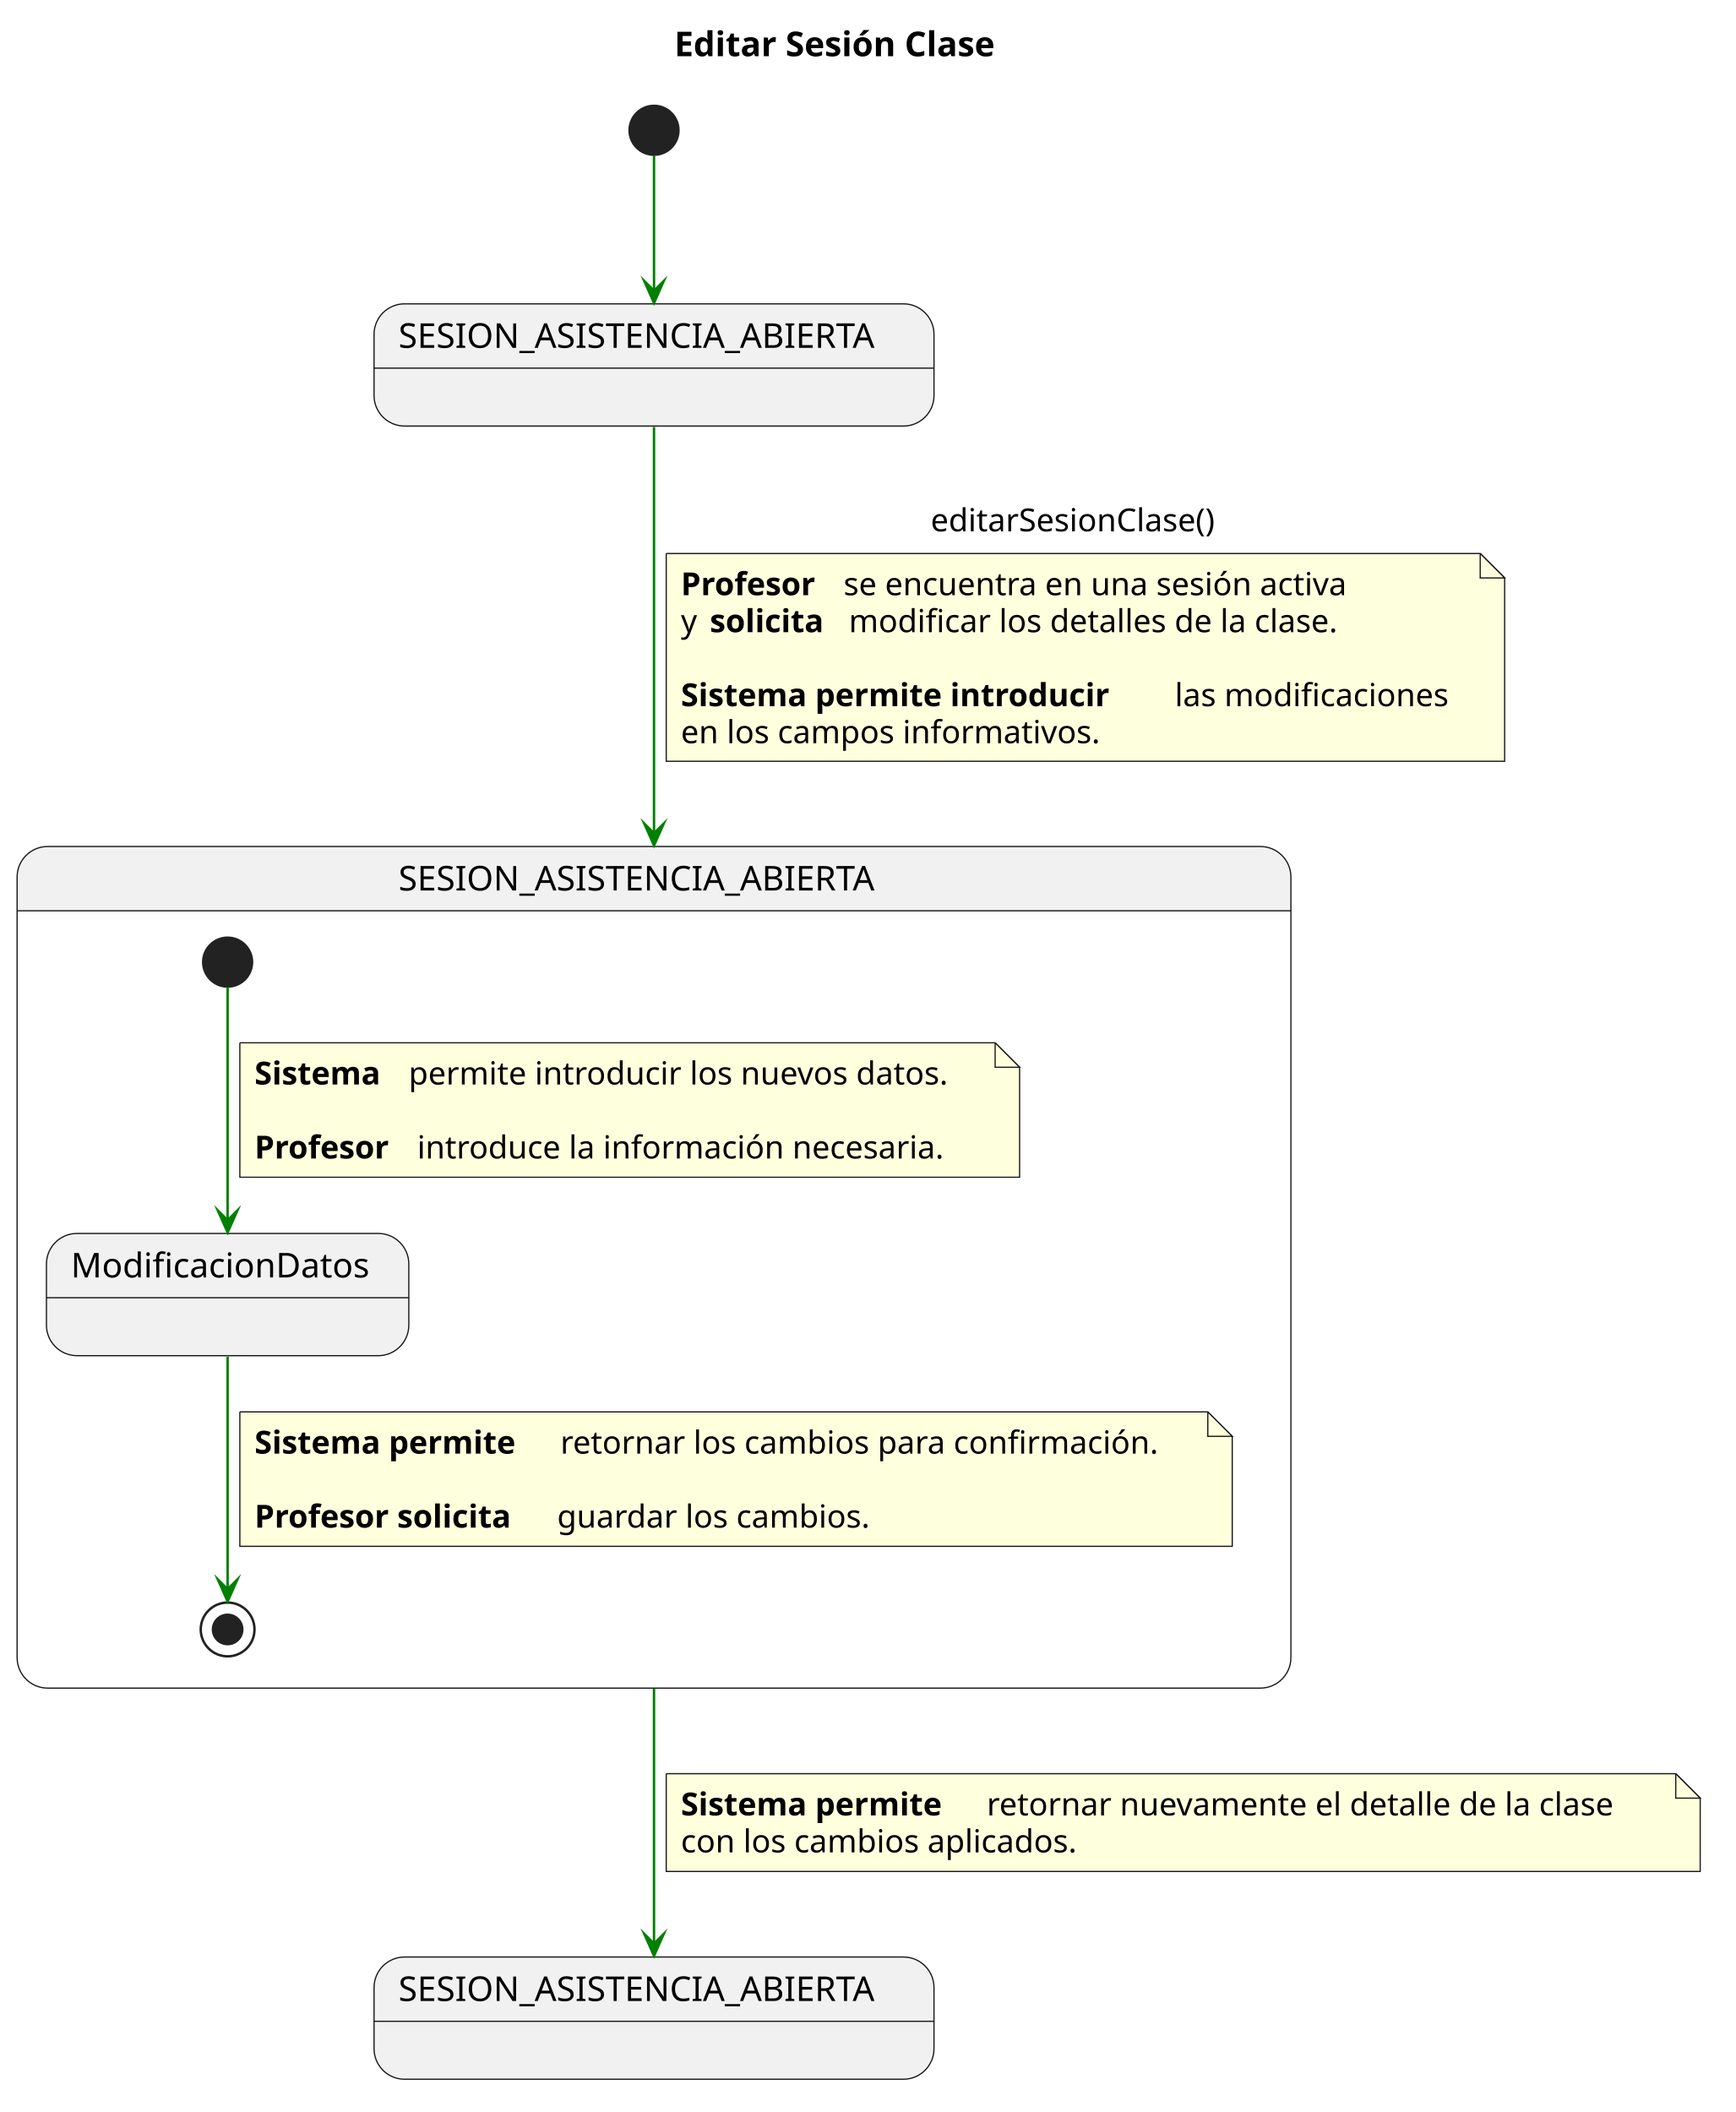
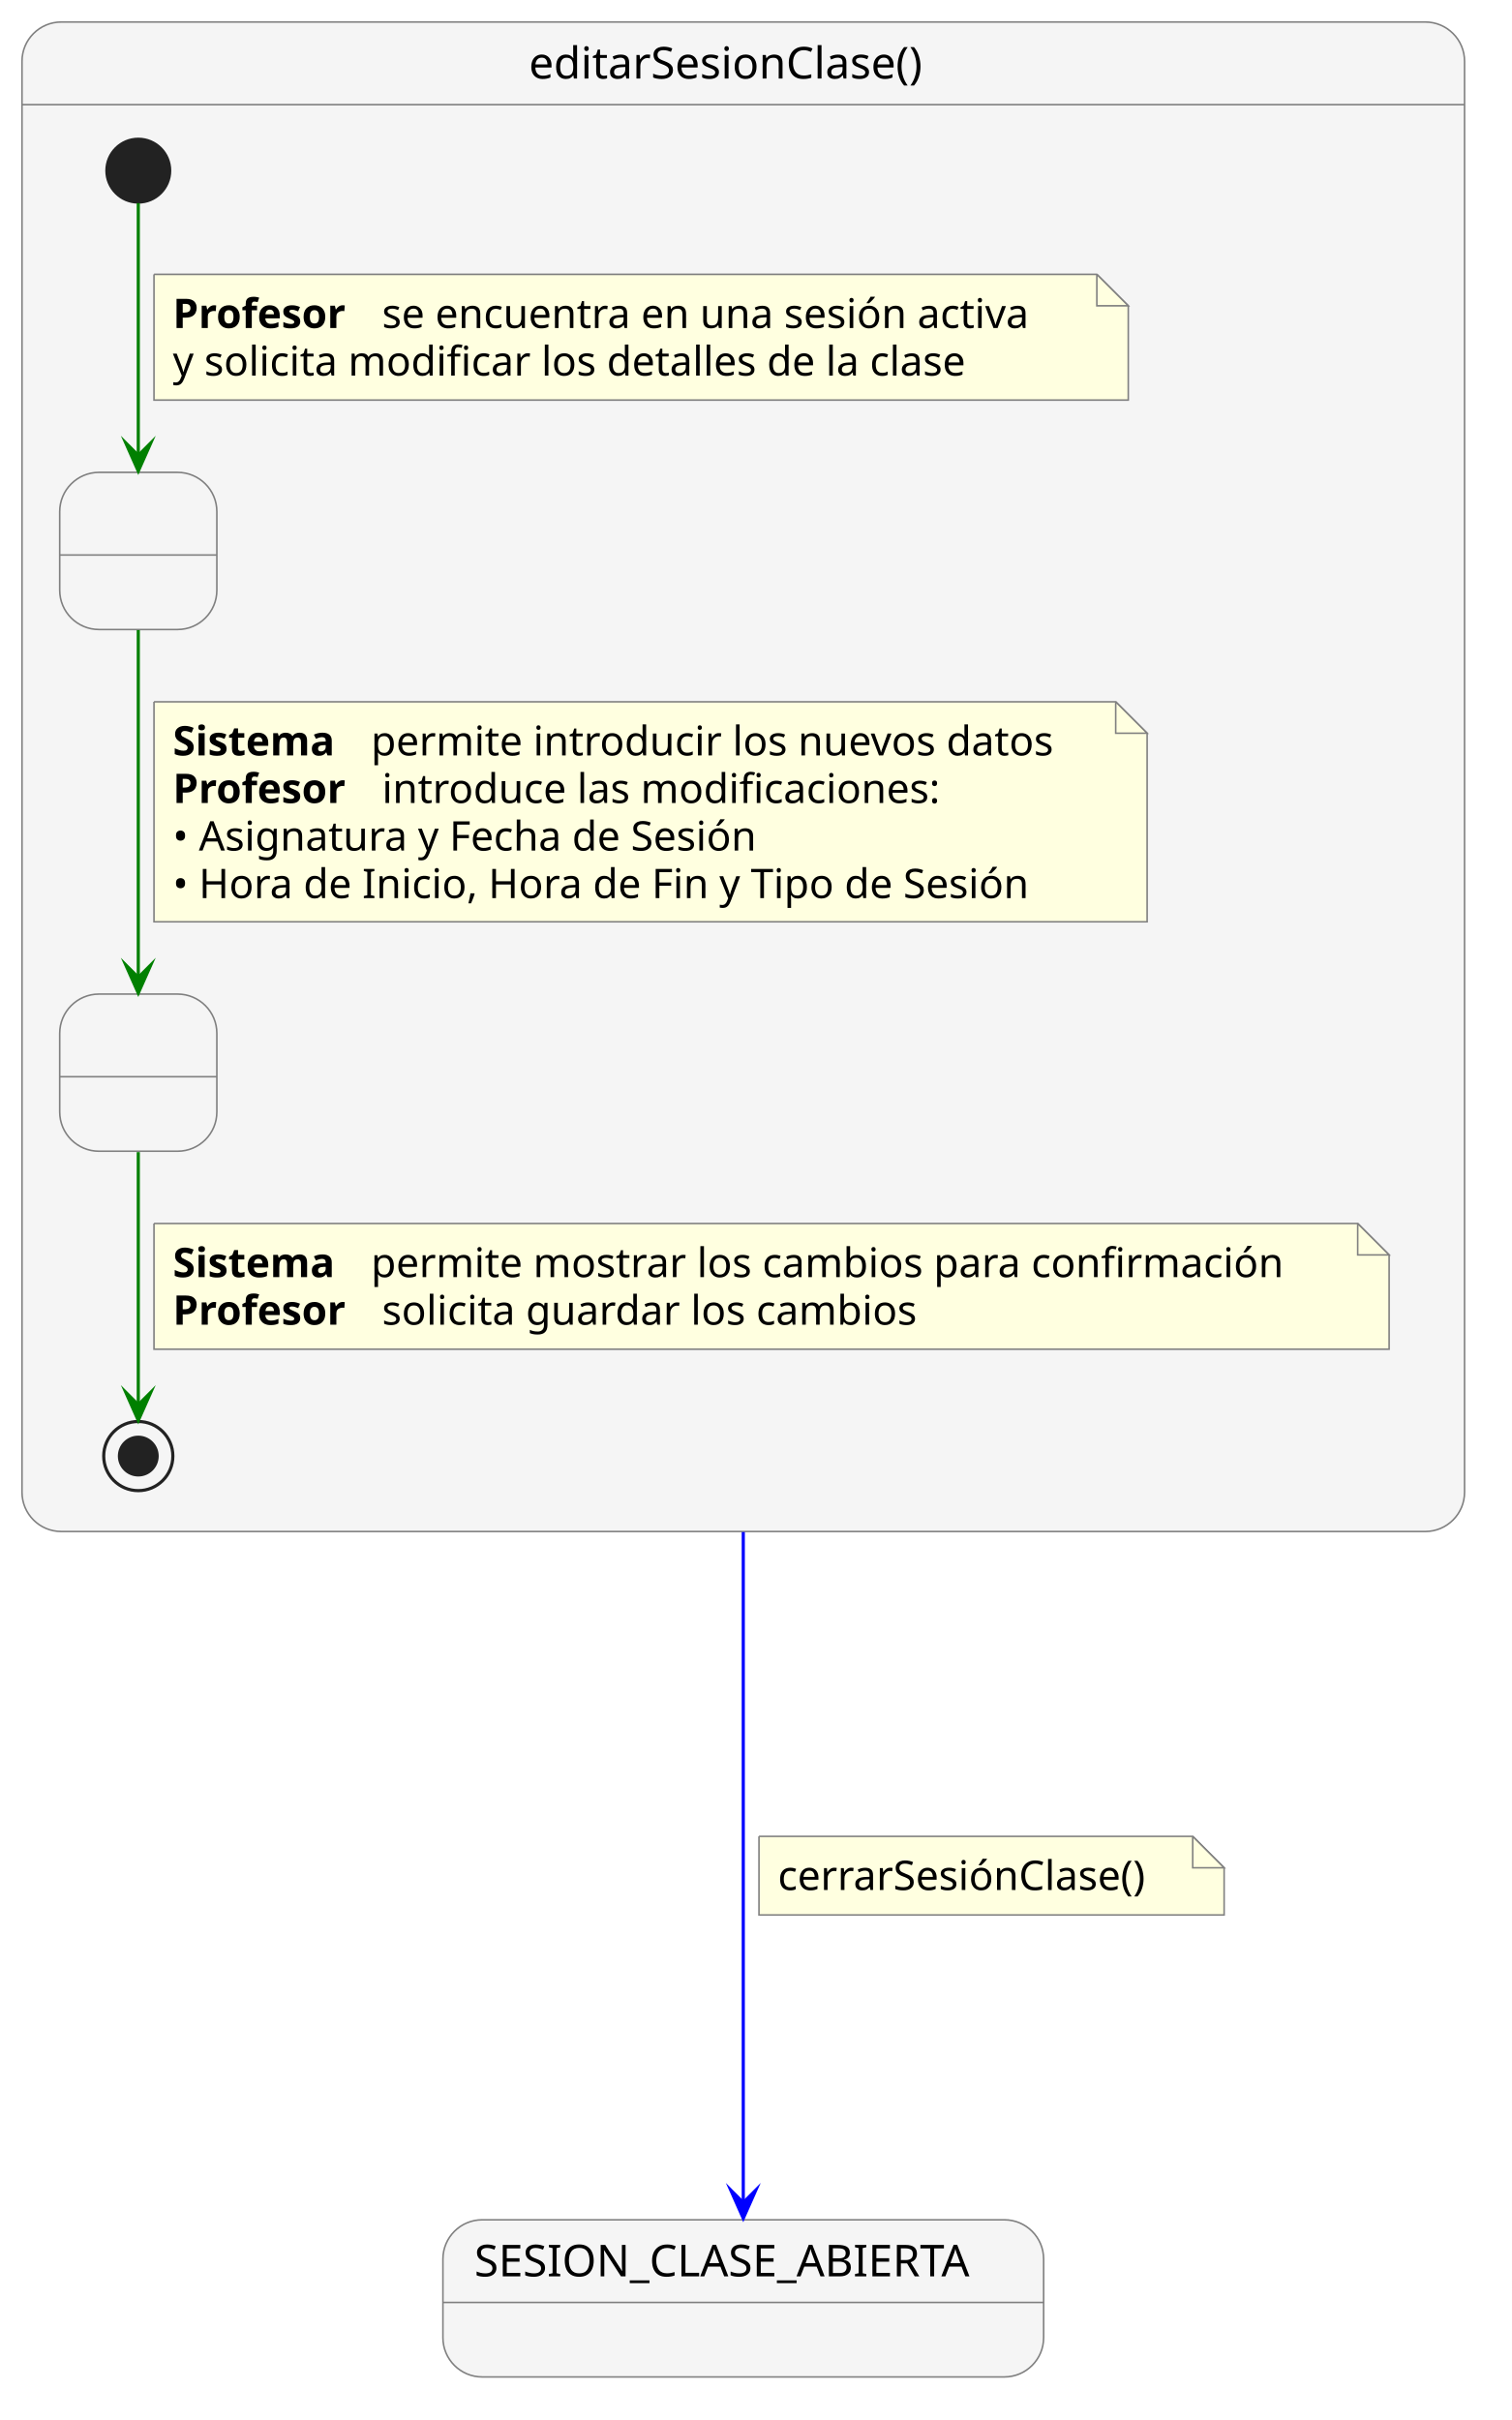
- <svg xmlns="http://www.w3.org/2000/svg" version="1.1" data-diagram-type="STATE" style="width:710px;height:864px;background:#FFFFFF;" width="710px" height="864px" viewBox="0 0 710 864" zoomAndPan="magnify" preserveAspectRatio="none" contentStyleType="text/css">
+ <svg xmlns="http://www.w3.org/2000/svg" version="1.1" data-diagram-type="STATE" style="width:481px;height:770px;background:#FFFFFF;" width="481px" height="770px" viewBox="0 0 481 770" zoomAndPan="magnify" preserveAspectRatio="none" contentStyleType="text/css">
  <defs />
-   <g>
-     <g class="title" data-source-line="1">
-       <text x="275.87" y="22.995" fill="#000000" font-size="14" lengthAdjust="spacing" textLength="151.819" font-weight="700" font-family="sans-serif">Editar Sesión Clase</text>
-     </g>
-     <g class="entity" data-qualified-name="SESION_ACTUAL_INICIAL" id="ent0001" data-source-line="4">
-       <rect x="153.02" y="124.297" width="229.084" height="50" fill="#F1F1F1" style="stroke:#181818;stroke-width:0.5;" rx="12.5" ry="12.5" />
-       <line x1="153.02" y1="150.594" x2="382.104" y2="150.594" style="stroke:#181818;stroke-width:0.5;" />
-       <text x="163.02" y="142.292" fill="#000000" font-size="14" lengthAdjust="spacing" textLength="209.084" font-family="sans-serif">SESION_ASISTENCIA_ABIERTA</text>
-     </g>
-     <g class="entity" data-qualified-name="PROCESO_EDICION_COMP" id="ent0002" data-source-line="5">
-       <path d="M19.5,346.297 L515.62,346.297 A12.5,12.5 0 0 1 528.12,358.797 L528.12,372.594 L7,372.594 L7,358.797 A12.5,12.5 0 0 1 19.5,346.297" fill="#F1F1F1" />
-       <rect x="7" y="346.297" width="521.12" height="344.297" fill="none" style="stroke:#181818;stroke-width:0.5;" rx="12.5" ry="12.5" />
-       <line x1="7" y1="372.594" x2="528.12" y2="372.594" style="stroke:#181818;stroke-width:0.5;" />
-       <text x="163.018" y="364.292" fill="#000000" font-size="14" lengthAdjust="spacing" textLength="209.084" font-family="sans-serif">SESION_ASISTENCIA_ABIERTA</text>
-       <g class="entity" data-qualified-name="PROCESO_EDICION_COMP.ModificacionDatos" id="ent0004" data-source-line="21">
-         <rect x="19" y="504.594" width="148.249" height="50" fill="#F1F1F1" style="stroke:#181818;stroke-width:0.5;" rx="12.5" ry="12.5" />
-         <line x1="19" y1="530.891" x2="167.249" y2="530.891" style="stroke:#181818;stroke-width:0.5;" />
-         <text x="29" y="522.589" fill="#000000" font-size="14" lengthAdjust="spacing" textLength="128.249" font-family="sans-serif">ModificacionDatos</text>
+   <g font-family="sans-serif" lengthAdjust="spacing">
+     <g class="entity" data-qualified-name="editarSesionClase" id="ent0001" data-source-line="9">
+       <path d="M19.5,7 L453.5,7 A12.5,12.5 0 0 1 466,19.5 L466,33.297 L7,33.297 L7,19.5 A12.5,12.5 0 0 1 19.5,7" fill="#F5F5F5" />
+       <path d="M7,33.297 L466,33.297 L466,474.797 A12.5,12.5 0 0 1 453.5,487.297 L19.5,487.297 A12.5,12.5 0 0 1 7,474.797 L7,33.297" fill="#F5F5F5" />
+       <rect x="7" y="7" width="459" height="480.297" fill="none" style="stroke:#808080;stroke-width:0.5;" rx="12.5" ry="12.5" />
+       <line x1="7" y1="33.297" x2="466" y2="33.297" style="stroke:#808080;stroke-width:0.5;" />
+       <text x="168.294" y="24.995" fill="#000" font-size="14" textLength="136.411">editarSesionClase()</text>
+       <g class="entity" data-qualified-name="editarSesionClase.Paso1" id="ent0002" data-source-line="10">
+         <rect x="19" y="150.297" width="50" height="50" fill="#F5F5F5" style="stroke:#808080;stroke-width:0.5;" rx="12.5" ry="12.5" />
+         <line x1="19" y1="176.594" x2="69" y2="176.594" style="stroke:#808080;stroke-width:0.5;" />
+         <text x="41.775" y="168.292" fill="#000" font-size="14"> </text>
      </g>
-       <g class="start_entity" data-qualified-name="PROCESO_EDICION_COMP..start.PROCESO_EDICION_COMP" id="ent0008" data-source-line="23">
-         <ellipse cx="93.12" cy="393.594" rx="10" ry="10" fill="#222222" style="stroke:#222222;stroke-width:1;" />
+       <g class="entity" data-qualified-name="editarSesionClase.Paso2" id="ent0003" data-source-line="11">
+         <rect x="19" y="316.297" width="50" height="50" fill="#F5F5F5" style="stroke:#808080;stroke-width:0.5;" rx="12.5" ry="12.5" />
+         <line x1="19" y1="342.594" x2="69" y2="342.594" style="stroke:#808080;stroke-width:0.5;" />
+         <text x="41.775" y="334.292" fill="#000" font-size="14"> </text>
      </g>
-       <g class="end_entity" data-qualified-name="PROCESO_EDICION_COMP..end.PROCESO_EDICION_COMP" id="ent0010" data-source-line="30">
-         <ellipse cx="93.12" cy="666.594" rx="11" ry="11" fill="none" style="stroke:#222222;stroke-width:1;" />
-         <ellipse cx="93.12" cy="666.594" rx="6" ry="6" fill="#222222" style="stroke:#222222;stroke-width:1;" />
+       <g class="start_entity" data-qualified-name="editarSesionClase..start.editarSesionClase" id="ent0005" data-source-line="13">
+         <ellipse cx="44" cy="54.297" rx="10" ry="10" fill="#222" style="stroke:#222;stroke-width:1;" />
      </g>
-       <g class="link" data-entity-1="ent0008" data-entity-2="ent0004" id="lnk9" data-source-line="23" data-link-type="dependency">
-         <path d="M93.12,403.804 C93.12,424.264 93.12,469.064 93.12,499.194" style="stroke:#008000;stroke-width:1;" fill="none" id="*start*PROCESO_EDICION_COMP-to-ModificacionDatos" />
-         <polygon points="93.12,504.194,97.12,495.194,93.12,499.194,89.12,495.194,93.12,504.194" fill="#008000" style="stroke:#008000;stroke-width:1;stroke-linejoin:miter;stroke-miterlimit:10;" />
-         <path d="M98.12,426.594 L98.12,481.594 L417.12,481.594 L417.12,436.594 L407.12,426.594 L98.12,426.594" style="stroke:#181818;stroke-width:0.5;" fill="#FEFFDD" />
-         <path d="M407.12,426.594 L407.12,436.594 L417.12,436.594 L407.12,426.594" style="stroke:#181818;stroke-width:0.5;" fill="#FEFFDD" />
-         <text x="104.12" y="443.661" fill="#000000" font-size="13" lengthAdjust="spacing" textLength="58.906" font-weight="700" font-family="sans-serif">Sistema</text>
-         <text x="167.159" y="443.661" fill="#000000" font-size="13" lengthAdjust="spacing" textLength="235.746" font-family="sans-serif">permite introducir los nuevos datos.</text>
-         <text x="104.12" y="458.793" fill="#000000" font-size="13" lengthAdjust="spacing" textLength="4.132" font-family="sans-serif"> </text>
-         <text x="104.12" y="473.926" fill="#000000" font-size="13" lengthAdjust="spacing" textLength="62.423" font-weight="700" font-family="sans-serif">Profesor</text>
-         <text x="170.675" y="473.926" fill="#000000" font-size="13" lengthAdjust="spacing" textLength="230.344" font-family="sans-serif">introduce la información necesaria.</text>
+       <g class="end_entity" data-qualified-name="editarSesionClase..end.editarSesionClase" id="ent0008" data-source-line="27">
+         <ellipse cx="44" cy="463.297" rx="11" ry="11" fill="none" style="stroke:#222;stroke-width:1;" />
+         <ellipse cx="44" cy="463.297" rx="6" ry="6" fill="#222" style="stroke:#222;stroke-width:1;" />
      </g>
-       <g class="link" data-entity-1="ent0004" data-entity-2="ent0010" id="lnk11" data-source-line="30" data-link-type="dependency">
-         <path d="M93.12,555.044 C93.12,584.824 93.12,628.804 93.12,650.134" style="stroke:#008000;stroke-width:1;" fill="none" id="ModificacionDatos-to-*end*PROCESO_EDICION_COMP" />
-         <polygon points="93.12,655.134,97.12,646.134,93.12,650.134,89.12,646.134,93.12,655.134" fill="#008000" style="stroke:#008000;stroke-width:1;stroke-linejoin:miter;stroke-miterlimit:10;" />
-         <path d="M98.12,577.594 L98.12,632.594 L504.12,632.594 L504.12,587.594 L494.12,577.594 L98.12,577.594" style="stroke:#181818;stroke-width:0.5;" fill="#FEFFDD" />
-         <path d="M494.12,577.594 L494.12,587.594 L504.12,587.594 L494.12,577.594" style="stroke:#181818;stroke-width:0.5;" fill="#FEFFDD" />
-         <text x="104.12" y="594.661" fill="#000000" font-size="13" lengthAdjust="spacing" textLength="120.999" font-weight="700" font-family="sans-serif">Sistema permite</text>
-         <text x="229.251" y="594.661" fill="#000000" font-size="13" lengthAdjust="spacing" textLength="260.641" font-family="sans-serif">retornar los cambios para confirmación.</text>
-         <text x="104.12" y="609.793" fill="#000000" font-size="13" lengthAdjust="spacing" textLength="4.132" font-family="sans-serif"> </text>
-         <text x="104.12" y="624.926" fill="#000000" font-size="13" lengthAdjust="spacing" textLength="119.679" font-weight="700" font-family="sans-serif">Profesor solicita</text>
-         <text x="227.931" y="624.926" fill="#000000" font-size="13" lengthAdjust="spacing" textLength="136.468" font-family="sans-serif">guardar los cambios.</text>
+       <g class="link" data-entity-1="ent0005" data-entity-2="ent0002" id="lnk6" data-source-line="13" data-link-type="dependency">
+         <path d="M44,64.637 C44,82.827 44,118.537 44,144.907" style="stroke:#008000;stroke-width:1;" fill="none" id="*start*editarSesionClase-to-Paso1" />
+         <polygon points="44,149.907,48,140.907,44,144.907,40,140.907,44,149.907" fill="#008000" style="stroke:#008000;stroke-width:1;stroke-linejoin:miter;stroke-miterlimit:10;" />
+         <path d="M49,87.297 L49,127.297 L359,127.297 L359,97.297 L349,87.297 L49,87.297" style="stroke:#808080;stroke-width:0.5;" fill="#FFFFE0" />
+         <path d="M349,87.297 L349,97.297 L359,97.297 L349,87.297" style="stroke:#808080;stroke-width:0.5;" fill="#FFFFE0" />
+         <text x="55" y="104.364" fill="#000" font-size="13" textLength="62.423" font-weight="700">Profesor</text>
+         <text x="121.555" y="104.364" fill="#000" font-size="13" textLength="223.215">se encuentra en una sesión activa</text>
+         <text x="55" y="119.497" fill="#000" font-size="13" textLength="274.492">y solicita modificar los detalles de la clase</text>
+       </g>
+       <g class="link" data-entity-1="ent0002" data-entity-2="ent0003" id="lnk7" data-source-line="19" data-link-type="dependency">
+         <path d="M44,200.497 C44,231.507 44,279.947 44,310.997" style="stroke:#008000;stroke-width:1;" fill="none" id="Paso1-to-Paso2" />
+         <polygon points="44,315.997,48,306.997,44,310.997,40,306.997,44,315.997" fill="#008000" style="stroke:#008000;stroke-width:1;stroke-linejoin:miter;stroke-miterlimit:10;" />
+         <path d="M49,223.297 L49,293.297 L365,293.297 L365,233.297 L355,223.297 L49,223.297" style="stroke:#808080;stroke-width:0.5;" fill="#FFFFE0" />
+         <path d="M355,223.297 L355,233.297 L365,233.297 L355,223.297" style="stroke:#808080;stroke-width:0.5;" fill="#FFFFE0" />
+         <text x="55" y="240.364" fill="#000" font-size="13" textLength="58.906" font-weight="700">Sistema</text>
+         <text x="118.039" y="240.364" fill="#000" font-size="13" textLength="231.613">permite introducir los nuevos datos</text>
+         <text x="55" y="255.497" fill="#000" font-size="13" textLength="62.423" font-weight="700">Profesor</text>
+         <text x="121.555" y="255.497" fill="#000" font-size="13" textLength="190.385">introduce las modificaciones:</text>
+         <text x="55" y="270.629" fill="#000" font-size="13" textLength="204.312">• Asignatura y Fecha de Sesión</text>
+         <text x="55" y="285.762" fill="#000" font-size="13" textLength="295.959">• Hora de Inicio, Hora de Fin y Tipo de Sesión</text>
+       </g>
+       <g class="link" data-entity-1="ent0003" data-entity-2="ent0008" id="lnk9" data-source-line="27" data-link-type="dependency">
+         <path d="M44,366.577 C44,392.747 44,428.147 44,446.977" style="stroke:#008000;stroke-width:1;" fill="none" id="Paso2-to-*end*editarSesionClase" />
+         <polygon points="44,451.977,48,442.977,44,446.977,40,442.977,44,451.977" fill="#008000" style="stroke:#008000;stroke-width:1;stroke-linejoin:miter;stroke-miterlimit:10;" />
+         <path d="M49,389.297 L49,429.297 L442,429.297 L442,399.297 L432,389.297 L49,389.297" style="stroke:#808080;stroke-width:0.5;" fill="#FFFFE0" />
+         <path d="M432,389.297 L432,399.297 L442,399.297 L432,389.297" style="stroke:#808080;stroke-width:0.5;" fill="#FFFFE0" />
+         <text x="55" y="406.364" fill="#000" font-size="13" textLength="58.906" font-weight="700">Sistema</text>
+         <text x="118.039" y="406.364" fill="#000" font-size="13" textLength="309.461">permite mostrar los cambios para confirmación</text>
+         <text x="55" y="421.497" fill="#000" font-size="13" textLength="62.423" font-weight="700">Profesor</text>
+         <text x="121.555" y="421.497" fill="#000" font-size="13" textLength="182.241">solicita guardar los cambios</text>
      </g>
    </g>
-     <g class="entity" data-qualified-name="SESION_ACTUAL_FINAL" id="ent0003" data-source-line="6">
-       <rect x="153.02" y="800.597" width="229.084" height="50" fill="#F1F1F1" style="stroke:#181818;stroke-width:0.5;" rx="12.5" ry="12.5" />
-       <line x1="153.02" y1="826.894" x2="382.104" y2="826.894" style="stroke:#181818;stroke-width:0.5;" />
-       <text x="163.02" y="818.592" fill="#000000" font-size="14" lengthAdjust="spacing" textLength="209.084" font-family="sans-serif">SESION_ASISTENCIA_ABIERTA</text>
+     <g class="entity" data-qualified-name="SESION_CLASE_ABIERTA" id="ent0004" data-source-line="34">
+       <rect x="140.93" y="706.3" width="191.138" height="50" fill="#F5F5F5" style="stroke:#808080;stroke-width:0.5;" rx="12.5" ry="12.5" />
+       <line x1="140.93" y1="732.597" x2="332.068" y2="732.597" style="stroke:#808080;stroke-width:0.5;" />
+       <text x="150.93" y="724.295" fill="#000" font-size="14" textLength="171.138">SESION_CLASE_ABIERTA</text>
    </g>
-     <g class="start_entity" data-qualified-name=".start." id="ent0005" data-source-line="8">
-       <ellipse cx="267.56" cy="53.297" rx="10" ry="10" fill="#222222" style="stroke:#222222;stroke-width:1;" />
-     </g>
-     <g class="link" data-entity-1="ent0005" data-entity-2="ent0001" id="lnk6" data-source-line="8" data-link-type="dependency">
-       <path d="M267.56,63.657 C267.56,77.587 267.56,99.257 267.56,118.947" style="stroke:#008000;stroke-width:1;" fill="none" id="*start*-to-SESION_ACTUAL_INICIAL" />
-       <polygon points="267.56,123.947,271.56,114.947,267.56,118.947,263.56,114.947,267.56,123.947" fill="#008000" style="stroke:#008000;stroke-width:1;stroke-linejoin:miter;stroke-miterlimit:10;" />
-     </g>
-     <g class="link" data-entity-1="ent0001" data-entity-2="ent0002" id="lnk7" data-source-line="10" data-link-type="dependency">
-       <path d="M267.56,174.677 C267.56,210.147 267.56,274.087 267.56,340.887" style="stroke:#008000;stroke-width:1;" fill="none" id="SESION_ACTUAL_INICIAL-to-PROCESO_EDICION_COMP" />
-       <polygon points="267.56,345.887,271.56,336.887,267.56,340.887,263.56,336.887,267.56,345.887" fill="#008000" style="stroke:#008000;stroke-width:1;stroke-linejoin:miter;stroke-miterlimit:10;" />
-       <text x="380.75" y="217.364" fill="#000000" font-size="13" lengthAdjust="spacing" textLength="126.668" font-family="sans-serif">editarSesionClase()</text>
-       <path d="M272.56,226.43 L272.56,311.43 L615.56,311.43 L615.56,236.43 L605.56,226.43 L272.56,226.43" style="stroke:#181818;stroke-width:0.5;" fill="#FEFFDD" />
-       <path d="M605.56,226.43 L605.56,236.43 L615.56,236.43 L605.56,226.43" style="stroke:#181818;stroke-width:0.5;" fill="#FEFFDD" />
-       <text x="278.56" y="243.497" fill="#000000" font-size="13" lengthAdjust="spacing" textLength="62.423" font-weight="700" font-family="sans-serif">Profesor</text>
-       <text x="345.115" y="243.497" fill="#000000" font-size="13" lengthAdjust="spacing" textLength="223.215" font-family="sans-serif">se encuentra en una sesión activa</text>
-       <text x="278.56" y="258.629" fill="#000000" font-size="13" lengthAdjust="spacing" textLength="7.693" font-family="sans-serif">y</text>
-       <text x="290.386" y="258.629" fill="#000000" font-size="13" lengthAdjust="spacing" textLength="52.73" font-weight="700" font-family="sans-serif">solicita</text>
-       <text x="347.248" y="258.629" fill="#000000" font-size="13" lengthAdjust="spacing" textLength="216.893" font-family="sans-serif">modificar los detalles de la clase.</text>
-       <text x="278.56" y="273.762" fill="#000000" font-size="13" lengthAdjust="spacing" textLength="4.132" font-family="sans-serif"> </text>
-       <text x="278.56" y="288.895" fill="#000000" font-size="13" lengthAdjust="spacing" textLength="197.926" font-weight="700" font-family="sans-serif">Sistema permite introducir</text>
-       <text x="480.619" y="288.895" fill="#000000" font-size="13" lengthAdjust="spacing" textLength="119.99" font-family="sans-serif">las modificaciones</text>
-       <text x="278.56" y="304.028" fill="#000000" font-size="13" lengthAdjust="spacing" textLength="183.346" font-family="sans-serif">en los campos informativos.</text>
-     </g>
-     <g class="link" data-entity-1="ent0002" data-entity-2="ent0003" id="lnk12" data-source-line="39" data-link-type="dependency">
-       <path d="M267.56,690.757 C267.56,733.957 267.56,770.127 267.56,795.117" style="stroke:#008000;stroke-width:1;" fill="none" id="PROCESO_EDICION_COMP-to-SESION_ACTUAL_FINAL" />
-       <polygon points="267.56,800.117,271.56,791.117,267.56,795.117,263.56,791.117,267.56,800.117" fill="#008000" style="stroke:#008000;stroke-width:1;stroke-linejoin:miter;stroke-miterlimit:10;" />
-       <path d="M272.56,725.597 L272.56,765.597 L695.56,765.597 L695.56,735.597 L685.56,725.597 L272.56,725.597" style="stroke:#181818;stroke-width:0.5;" fill="#FEFFDD" />
-       <path d="M685.56,725.597 L685.56,735.597 L695.56,735.597 L685.56,725.597" style="stroke:#181818;stroke-width:0.5;" fill="#FEFFDD" />
-       <text x="278.56" y="742.664" fill="#000000" font-size="13" lengthAdjust="spacing" textLength="120.999" font-weight="700" font-family="sans-serif">Sistema permite</text>
-       <text x="403.691" y="742.664" fill="#000000" font-size="13" lengthAdjust="spacing" textLength="277.685" font-family="sans-serif">retornar nuevamente el detalle de la clase</text>
-       <text x="278.56" y="757.797" fill="#000000" font-size="13" lengthAdjust="spacing" textLength="174.11" font-family="sans-serif">con los cambios aplicados.</text>
+     <g class="link" data-entity-1="ent0001" data-entity-2="ent0004" id="lnk10" data-source-line="36" data-link-type="dependency">
+       <path d="M236.5,487.46 C236.5,575.7 236.5,659.26 236.5,700.83" style="stroke:#00F;stroke-width:1;" fill="none" id="editarSesionClase-to-SESION_CLASE_ABIERTA" />
+       <polygon points="236.5,705.83,240.5,696.83,236.5,700.83,232.5,696.83,236.5,705.83" fill="#00F" style="stroke:#00F;stroke-width:1;stroke-linejoin:miter;stroke-miterlimit:10;" />
+       <path d="M241.5,584.3 L241.5,609.3 L389.5,609.3 L389.5,594.3 L379.5,584.3 L241.5,584.3" style="stroke:#808080;stroke-width:0.5;" fill="#FFFFE0" />
+       <path d="M379.5,584.3 L379.5,594.3 L389.5,594.3 L379.5,584.3" style="stroke:#808080;stroke-width:0.5;" fill="#FFFFE0" />
+       <text x="247.5" y="601.367" fill="#000" font-size="13" textLength="127.543">cerrarSesiónClase()</text>
    </g>
  </g>
</svg>
